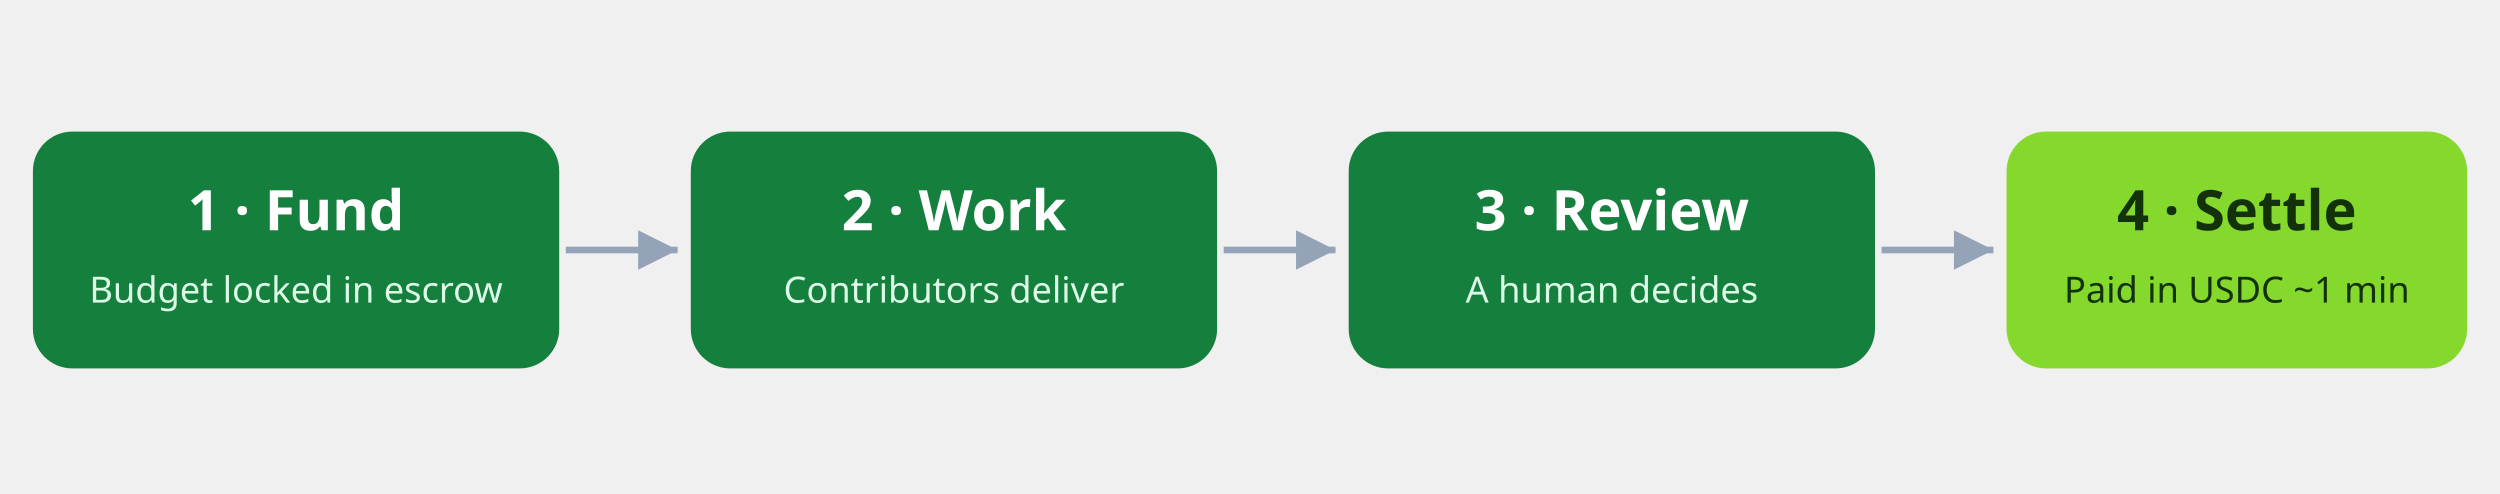
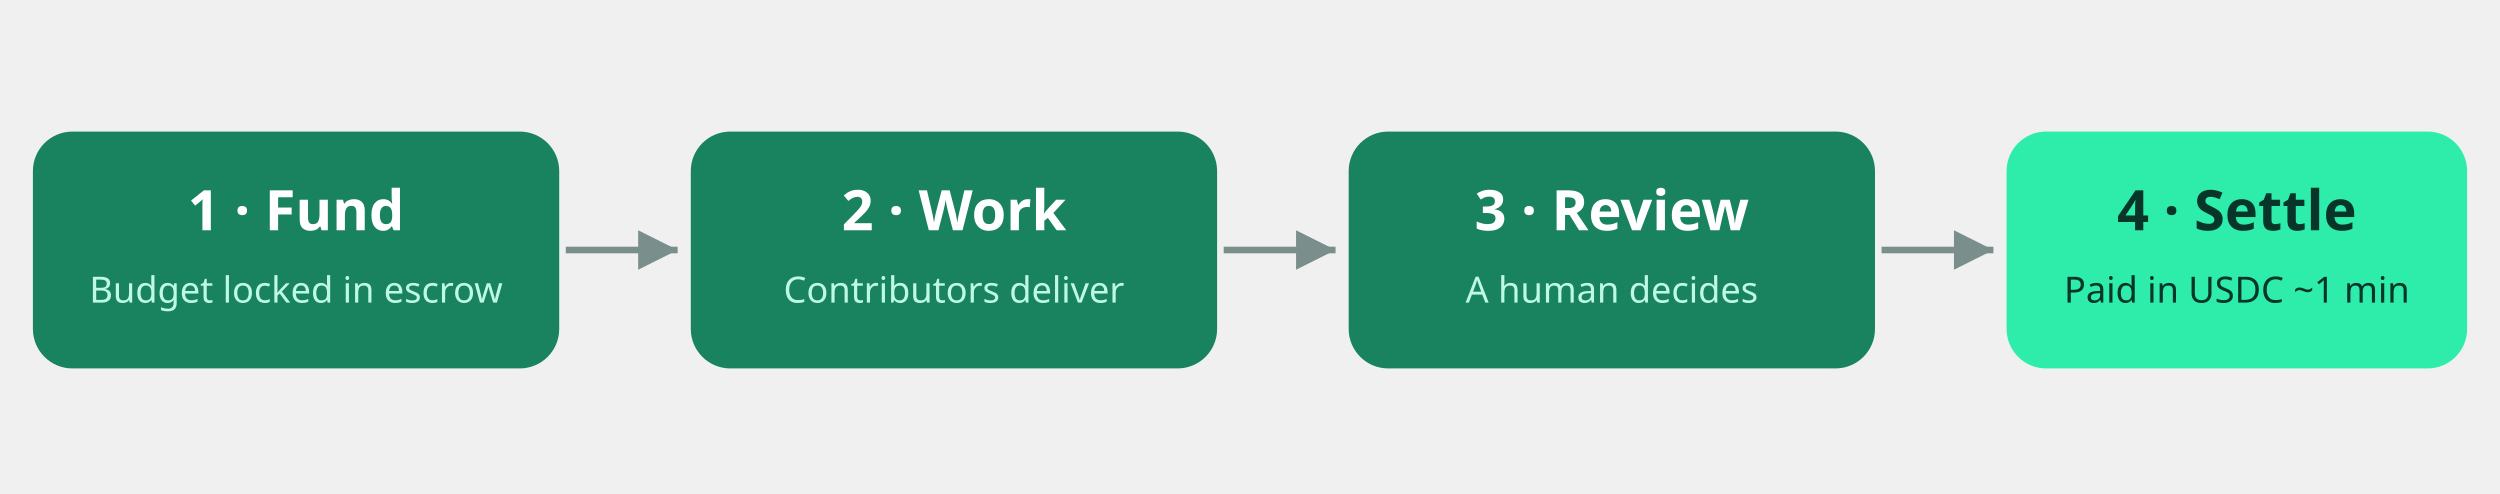
<svg xmlns="http://www.w3.org/2000/svg" viewBox="0 0 760 150" font-family="ui-sans-serif,system-ui,sans-serif" role="img" aria-label="The four-step Boundless flow: Fund, Work, Review, Settle">
  <defs>
    <marker id="a" markerWidth="9" markerHeight="9" refX="6" refY="3" orient="auto">
-       <path d="M0 0l6 3-6 3z" fill="#94a3b8" />
+       <path d="M0 0l6 3-6 3z" fill="#7a8f8b" />
    </marker>
  </defs>
  <g>
-     <rect x="10" y="40" width="160" height="72" rx="12" fill="#15803D" />
-     <rect x="210" y="40" width="160" height="72" rx="12" fill="#15803D" />
-     <rect x="410" y="40" width="160" height="72" rx="12" fill="#15803D" />
-     <rect x="610" y="40" width="140" height="72" rx="12" fill="#85d82c" />
-     <line x1="172" y1="76" x2="206" y2="76" stroke="#94a3b8" stroke-width="2" marker-end="url(#a)" />
-     <line x1="372" y1="76" x2="406" y2="76" stroke="#94a3b8" stroke-width="2" marker-end="url(#a)" />
-     <line x1="572" y1="76" x2="606" y2="76" stroke="#94a3b8" stroke-width="2" marker-end="url(#a)" />
+     <rect x="10" y="40" width="160" height="72" rx="12" fill="#19825e" />
+     <rect x="210" y="40" width="160" height="72" rx="12" fill="#19825e" />
+     <rect x="410" y="40" width="160" height="72" rx="12" fill="#19825e" />
+     <rect x="610" y="40" width="140" height="72" rx="12" fill="#2eedaa" />
+     <line x1="172" y1="76" x2="206" y2="76" stroke="#7a8f8b" stroke-width="2" marker-end="url(#a)" />
+     <line x1="372" y1="76" x2="406" y2="76" stroke="#7a8f8b" stroke-width="2" marker-end="url(#a)" />
+     <line x1="572" y1="76" x2="606" y2="76" stroke="#7a8f8b" stroke-width="2" marker-end="url(#a)" />
    <text x="90" y="70" fill="#fff" font-size="17" font-weight="700" text-anchor="middle">1 · Fund</text>
-     <text x="90" y="92" fill="#dcfce7" font-size="11" text-anchor="middle">Budget locked in escrow</text>
+     <text x="90" y="92" fill="#bef9e5" font-size="11" text-anchor="middle">Budget locked in escrow</text>
    <text x="290" y="70" fill="#fff" font-size="17" font-weight="700" text-anchor="middle">2 · Work</text>
-     <text x="290" y="92" fill="#dcfce7" font-size="11" text-anchor="middle">Contributors deliver</text>
+     <text x="290" y="92" fill="#bef9e5" font-size="11" text-anchor="middle">Contributors deliver</text>
    <text x="490" y="70" fill="#fff" font-size="17" font-weight="700" text-anchor="middle">3 · Review</text>
-     <text x="490" y="92" fill="#dcfce7" font-size="11" text-anchor="middle">A human decides</text>
-     <text x="680" y="70" fill="#14320a" font-size="17" font-weight="700" text-anchor="middle">4 · Settle</text>
-     <text x="680" y="92" fill="#14320a" font-size="11" text-anchor="middle">Paid in USDC ~1 min</text>
+     <text x="490" y="92" fill="#bef9e5" font-size="11" text-anchor="middle">A human decides</text>
+     <text x="680" y="70" fill="#08352a" font-size="17" font-weight="700" text-anchor="middle">4 · Settle</text>
+     <text x="680" y="92" fill="#08352a" font-size="11" text-anchor="middle">Paid in USDC ~1 min</text>
  </g>
</svg>
